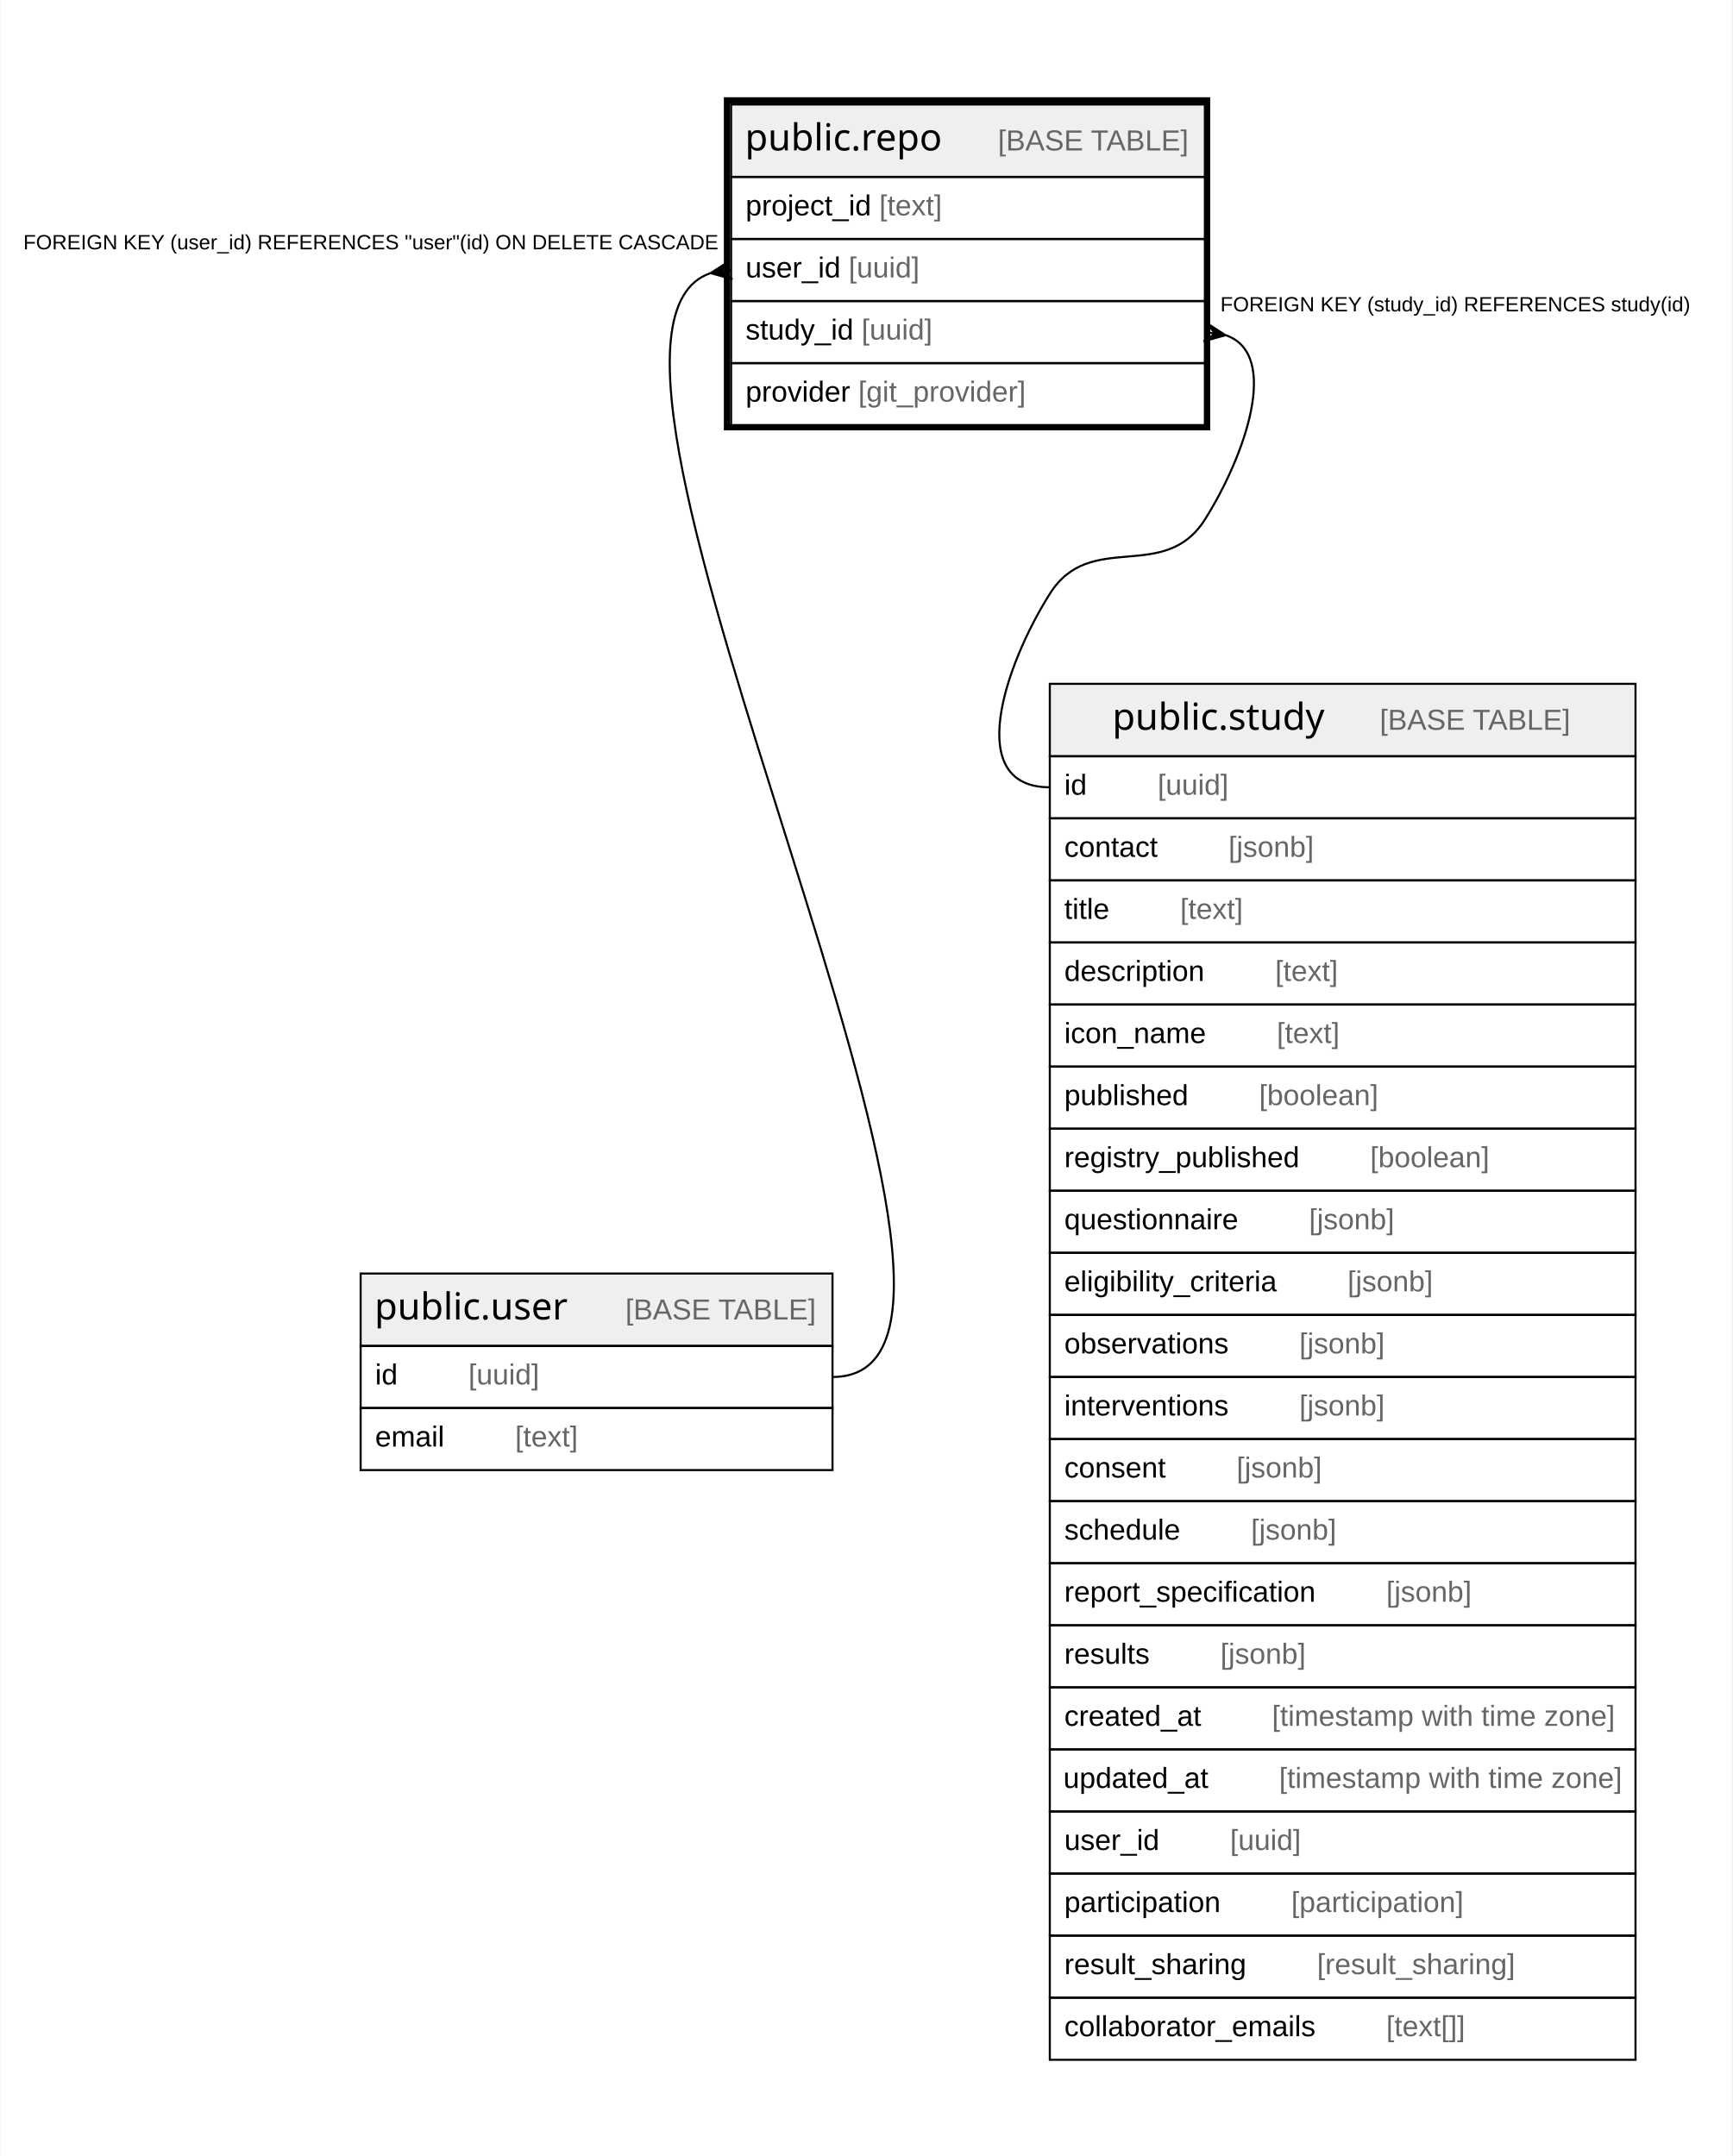
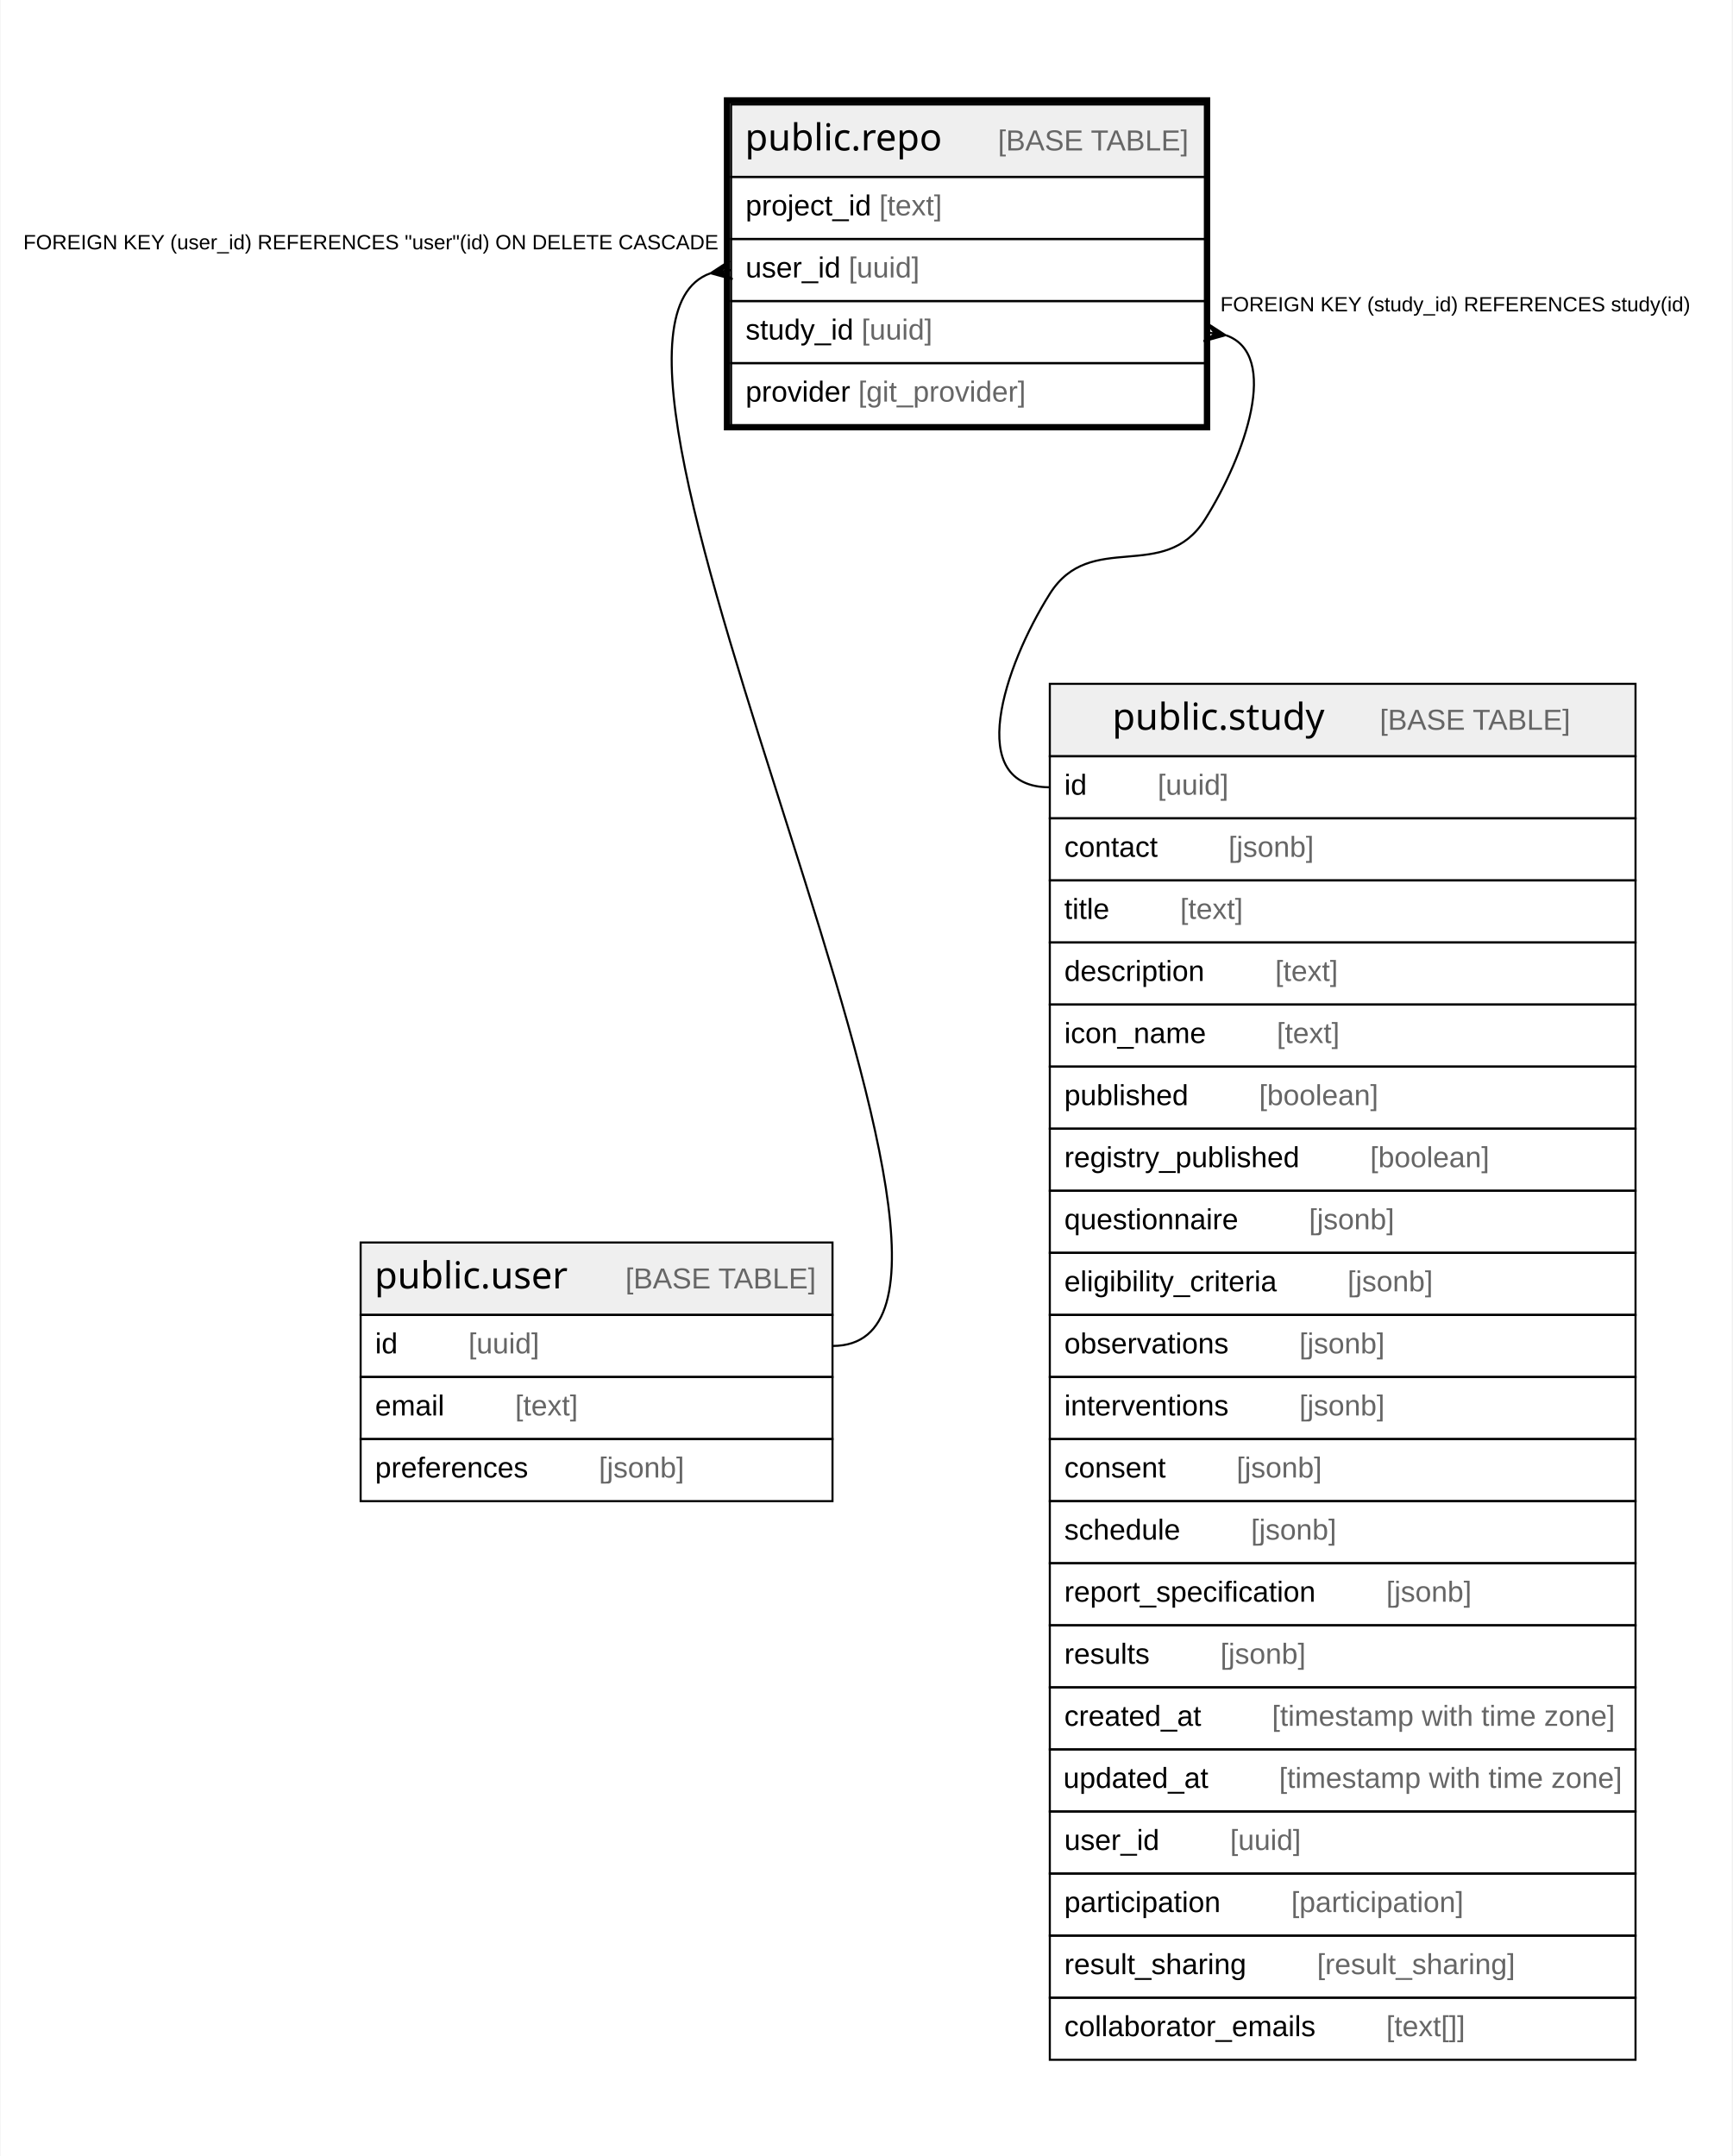
<svg xmlns="http://www.w3.org/2000/svg" width="837pt" height="1042pt" viewBox="0.00 0.00 836.50 1042.00">
  <g id="graph0" class="graph" transform="scale(1 1) rotate(0) translate(4 1038)">
    <polygon fill="#ffffff" stroke="transparent" points="-4,4 -4,-1038 832.5,-1038 832.5,4 -4,4" />
    <g id="node1" class="node">
      <polygon fill="#efefef" stroke="transparent" points="349,-952.5 349,-987.5 578,-987.5 578,-952.5 349,-952.5" />
      <polygon fill="none" stroke="#000000" points="349,-952.5 349,-987.5 578,-987.5 578,-952.5 349,-952.5" />
      <text text-anchor="start" x="355.706" y="-965.3" font-family="Arial Bold" font-size="18.00" fill="#000000">public.repo</text>
      <text text-anchor="start" x="443.726" y="-965.3" font-family="Arial" font-size="14.00" fill="#000000">    </text>
      <text text-anchor="start" x="477.931" y="-965.3" font-family="Arial" font-size="14.00" fill="#666666">[BASE TABLE]</text>
      <polygon fill="none" stroke="#000000" points="349,-922.5 349,-952.5 578,-952.5 578,-922.5 349,-922.5" />
      <text text-anchor="start" x="356" y="-933.9" font-family="Arial" font-size="14.00" fill="#000000">project_id </text>
      <text text-anchor="start" x="420.568" y="-933.9" font-family="Arial" font-size="14.00" fill="#666666">[text]</text>
      <polygon fill="none" stroke="#000000" points="349,-892.5 349,-922.5 578,-922.5 578,-892.5 349,-892.5" />
      <text text-anchor="start" x="356" y="-903.9" font-family="Arial" font-size="14.00" fill="#000000">user_id </text>
      <text text-anchor="start" x="405.788" y="-903.9" font-family="Arial" font-size="14.00" fill="#666666">[uuid]</text>
      <polygon fill="none" stroke="#000000" points="349,-862.5 349,-892.5 578,-892.5 578,-862.5 349,-862.5" />
      <text text-anchor="start" x="356" y="-873.9" font-family="Arial" font-size="14.00" fill="#000000">study_id </text>
      <text text-anchor="start" x="412.018" y="-873.9" font-family="Arial" font-size="14.00" fill="#666666">[uuid]</text>
      <polygon fill="none" stroke="#000000" points="349,-832.5 349,-862.5 578,-862.5 578,-832.5 349,-832.5" />
      <text text-anchor="start" x="356" y="-843.9" font-family="Arial" font-size="14.00" fill="#000000">provider </text>
      <text text-anchor="start" x="410.449" y="-843.9" font-family="Arial" font-size="14.00" fill="#666666">[git_provider]</text>
      <polygon fill="none" stroke="#000000" stroke-width="3" points="347,-831.5 347,-989.5 579,-989.5 579,-831.5 347,-831.5" />
    </g>
    <g id="node2" class="node">
-       <polygon fill="#efefef" stroke="transparent" points="170,-387.5 170,-422.5 398,-422.5 398,-387.5 170,-387.5" />
-       <polygon fill="none" stroke="#000000" points="170,-387.5 170,-422.5 398,-422.5 398,-387.5 170,-387.5" />
-       <text text-anchor="start" x="176.709" y="-400.3" font-family="Arial Bold" font-size="18.00" fill="#000000">public.user</text>
-       <text text-anchor="start" x="263.723" y="-400.3" font-family="Arial" font-size="14.00" fill="#000000">    </text>
-       <text text-anchor="start" x="297.928" y="-400.3" font-family="Arial" font-size="14.00" fill="#666666">[BASE TABLE]</text>
-       <polygon fill="none" stroke="#000000" points="170,-357.5 170,-387.5 398,-387.5 398,-357.5 170,-357.5" />
-       <text text-anchor="start" x="177" y="-368.9" font-family="Arial" font-size="14.00" fill="#000000">id    </text>
-       <text text-anchor="start" x="222.094" y="-368.9" font-family="Arial" font-size="14.00" fill="#666666">[uuid]</text>
-       <polygon fill="none" stroke="#000000" points="170,-327.5 170,-357.5 398,-357.5 398,-327.5 170,-327.5" />
-       <text text-anchor="start" x="177" y="-338.9" font-family="Arial" font-size="14.00" fill="#000000">email    </text>
-       <text text-anchor="start" x="244.644" y="-338.9" font-family="Arial" font-size="14.00" fill="#666666">[text]</text>
+       <polygon fill="#efefef" stroke="transparent" points="170,-402.5 170,-437.5 398,-437.5 398,-402.5 170,-402.5" />
+       <polygon fill="none" stroke="#000000" points="170,-402.5 170,-437.5 398,-437.5 398,-402.5 170,-402.5" />
+       <text text-anchor="start" x="176.709" y="-415.3" font-family="Arial Bold" font-size="18.00" fill="#000000">public.user</text>
+       <text text-anchor="start" x="263.723" y="-415.3" font-family="Arial" font-size="14.00" fill="#000000">    </text>
+       <text text-anchor="start" x="297.928" y="-415.3" font-family="Arial" font-size="14.00" fill="#666666">[BASE TABLE]</text>
+       <polygon fill="none" stroke="#000000" points="170,-372.5 170,-402.5 398,-402.5 398,-372.5 170,-372.5" />
+       <text text-anchor="start" x="177" y="-383.9" font-family="Arial" font-size="14.00" fill="#000000">id    </text>
+       <text text-anchor="start" x="222.094" y="-383.9" font-family="Arial" font-size="14.00" fill="#666666">[uuid]</text>
+       <polygon fill="none" stroke="#000000" points="170,-342.5 170,-372.5 398,-372.5 398,-342.5 170,-342.5" />
+       <text text-anchor="start" x="177" y="-353.9" font-family="Arial" font-size="14.00" fill="#000000">email    </text>
+       <text text-anchor="start" x="244.644" y="-353.9" font-family="Arial" font-size="14.00" fill="#666666">[text]</text>
+       <polygon fill="none" stroke="#000000" points="170,-312.5 170,-342.5 398,-342.5 398,-312.5 170,-312.5" />
+       <text text-anchor="start" x="177" y="-323.9" font-family="Arial" font-size="14.00" fill="#000000">preferences    </text>
+       <text text-anchor="start" x="285.112" y="-323.9" font-family="Arial" font-size="14.00" fill="#666666">[jsonb]</text>
    </g>
    <g id="edge1" class="edge">
-       <path fill="none" stroke="#000000" d="M338.976,-905.965C247.202,-874.585 513.656,-372.5 398,-372.5" />
-       <polygon fill="#000000" stroke="#000000" points="339.115,-905.987 348.319,-911.948 344.058,-906.743 349,-907.5 349,-907.5 349,-907.5 344.058,-906.743 349.681,-903.052 339.115,-905.987 339.115,-905.987" />
+       <path fill="none" stroke="#000000" d="M338.99,-905.915C250.64,-874.524 510.327,-387.5 398,-387.5" />
+       <polygon fill="#000000" stroke="#000000" points="339.123,-905.936 348.296,-911.945 344.062,-906.718 349,-907.5 349,-907.5 349,-907.5 344.062,-906.718 349.704,-903.055 339.123,-905.936 339.123,-905.936" />
      <text text-anchor="start" x="7.005" y="-917.5" font-family="Arial" font-size="10.00" fill="#000000">FOREIGN KEY (user_id) REFERENCES "user"(id) ON DELETE CASCADE</text>
    </g>
    <g id="node3" class="node">
      <polygon fill="#efefef" stroke="transparent" points="503,-672.5 503,-707.5 786,-707.5 786,-672.5 503,-672.5" />
      <polygon fill="none" stroke="#000000" points="503,-672.5 503,-707.5 786,-707.5 786,-672.5 503,-672.5" />
      <text text-anchor="start" x="533.204" y="-685.3" font-family="Arial Bold" font-size="18.00" fill="#000000">public.study</text>
      <text text-anchor="start" x="628.228" y="-685.3" font-family="Arial" font-size="14.00" fill="#000000">    </text>
      <text text-anchor="start" x="662.433" y="-685.3" font-family="Arial" font-size="14.00" fill="#666666">[BASE TABLE]</text>
      <polygon fill="none" stroke="#000000" points="503,-642.5 503,-672.5 786,-672.5 786,-642.5 503,-642.5" />
      <text text-anchor="start" x="510" y="-653.9" font-family="Arial" font-size="14.00" fill="#000000">id    </text>
      <text text-anchor="start" x="555.094" y="-653.9" font-family="Arial" font-size="14.00" fill="#666666">[uuid]</text>
      <polygon fill="none" stroke="#000000" points="503,-612.5 503,-642.5 786,-642.5 786,-612.5 503,-612.5" />
      <text text-anchor="start" x="510" y="-623.9" font-family="Arial" font-size="14.00" fill="#000000">contact    </text>
      <text text-anchor="start" x="589.334" y="-623.9" font-family="Arial" font-size="14.00" fill="#666666">[jsonb]</text>
      <polygon fill="none" stroke="#000000" points="503,-582.5 503,-612.5 786,-612.5 786,-582.5 503,-582.5" />
      <text text-anchor="start" x="510" y="-593.9" font-family="Arial" font-size="14.00" fill="#000000">title    </text>
      <text text-anchor="start" x="565.982" y="-593.9" font-family="Arial" font-size="14.00" fill="#666666">[text]</text>
      <polygon fill="none" stroke="#000000" points="503,-552.5 503,-582.5 786,-582.5 786,-552.5 503,-552.5" />
      <text text-anchor="start" x="510" y="-563.9" font-family="Arial" font-size="14.00" fill="#000000">description    </text>
      <text text-anchor="start" x="611.882" y="-563.9" font-family="Arial" font-size="14.00" fill="#666666">[text]</text>
      <polygon fill="none" stroke="#000000" points="503,-522.5 503,-552.5 786,-552.5 786,-522.5 503,-522.5" />
      <text text-anchor="start" x="510" y="-533.9" font-family="Arial" font-size="14.00" fill="#000000">icon_name    </text>
      <text text-anchor="start" x="612.668" y="-533.9" font-family="Arial" font-size="14.00" fill="#666666">[text]</text>
      <polygon fill="none" stroke="#000000" points="503,-492.5 503,-522.5 786,-522.5 786,-492.5 503,-492.5" />
      <text text-anchor="start" x="510" y="-503.9" font-family="Arial" font-size="14.00" fill="#000000">published    </text>
      <text text-anchor="start" x="604.114" y="-503.9" font-family="Arial" font-size="14.00" fill="#666666">[boolean]</text>
      <polygon fill="none" stroke="#000000" points="503,-462.5 503,-492.5 786,-492.5 786,-462.5 503,-462.5" />
      <text text-anchor="start" x="510" y="-473.9" font-family="Arial" font-size="14.00" fill="#000000">registry_published    </text>
      <text text-anchor="start" x="657.78" y="-473.9" font-family="Arial" font-size="14.00" fill="#666666">[boolean]</text>
      <polygon fill="none" stroke="#000000" points="503,-432.5 503,-462.5 786,-462.5 786,-432.5 503,-432.5" />
      <text text-anchor="start" x="510" y="-443.9" font-family="Arial" font-size="14.00" fill="#000000">questionnaire    </text>
      <text text-anchor="start" x="628.23" y="-443.9" font-family="Arial" font-size="14.00" fill="#666666">[jsonb]</text>
      <polygon fill="none" stroke="#000000" points="503,-402.5 503,-432.5 786,-432.5 786,-402.5 503,-402.5" />
      <text text-anchor="start" x="510" y="-413.9" font-family="Arial" font-size="14.00" fill="#000000">eligibility_criteria    </text>
      <text text-anchor="start" x="646.856" y="-413.9" font-family="Arial" font-size="14.00" fill="#666666">[jsonb]</text>
      <polygon fill="none" stroke="#000000" points="503,-372.5 503,-402.5 786,-402.5 786,-372.5 503,-372.5" />
      <text text-anchor="start" x="510" y="-383.9" font-family="Arial" font-size="14.00" fill="#000000">observations    </text>
      <text text-anchor="start" x="623.558" y="-383.9" font-family="Arial" font-size="14.00" fill="#666666">[jsonb]</text>
      <polygon fill="none" stroke="#000000" points="503,-342.5 503,-372.5 786,-372.5 786,-342.5 503,-342.5" />
      <text text-anchor="start" x="510" y="-353.9" font-family="Arial" font-size="14.00" fill="#000000">interventions    </text>
      <text text-anchor="start" x="623.555" y="-353.9" font-family="Arial" font-size="14.00" fill="#666666">[jsonb]</text>
      <polygon fill="none" stroke="#000000" points="503,-312.5 503,-342.5 786,-342.5 786,-312.5 503,-312.5" />
      <text text-anchor="start" x="510" y="-323.9" font-family="Arial" font-size="14.00" fill="#000000">consent    </text>
      <text text-anchor="start" x="593.226" y="-323.9" font-family="Arial" font-size="14.00" fill="#666666">[jsonb]</text>
      <polygon fill="none" stroke="#000000" points="503,-282.5 503,-312.5 786,-312.5 786,-282.5 503,-282.5" />
      <text text-anchor="start" x="510" y="-293.9" font-family="Arial" font-size="14.00" fill="#000000">schedule    </text>
      <text text-anchor="start" x="600.224" y="-293.9" font-family="Arial" font-size="14.00" fill="#666666">[jsonb]</text>
      <polygon fill="none" stroke="#000000" points="503,-252.5 503,-282.5 786,-282.5 786,-252.5 503,-252.5" />
      <text text-anchor="start" x="510" y="-263.9" font-family="Arial" font-size="14.00" fill="#000000">report_specification    </text>
      <text text-anchor="start" x="665.561" y="-263.9" font-family="Arial" font-size="14.00" fill="#666666">[jsonb]</text>
      <polygon fill="none" stroke="#000000" points="503,-222.5 503,-252.5 786,-252.5 786,-222.5 503,-222.5" />
      <text text-anchor="start" x="510" y="-233.9" font-family="Arial" font-size="14.00" fill="#000000">results    </text>
      <text text-anchor="start" x="585.428" y="-233.9" font-family="Arial" font-size="14.00" fill="#666666">[jsonb]</text>
      <polygon fill="none" stroke="#000000" points="503,-192.5 503,-222.5 786,-222.5 786,-192.5 503,-192.5" />
      <text text-anchor="start" x="510" y="-203.9" font-family="Arial" font-size="14.00" fill="#000000">created_at    </text>
      <text text-anchor="start" x="610.342" y="-203.9" font-family="Arial" font-size="14.00" fill="#666666">[timestamp with time zone]</text>
      <polygon fill="none" stroke="#000000" points="503,-162.5 503,-192.5 786,-192.5 786,-162.5 503,-162.5" />
      <text text-anchor="start" x="509.534" y="-173.9" font-family="Arial" font-size="14.00" fill="#000000">updated_at    </text>
      <text text-anchor="start" x="613.781" y="-173.9" font-family="Arial" font-size="14.00" fill="#666666">[timestamp with time zone]</text>
      <polygon fill="none" stroke="#000000" points="503,-132.5 503,-162.5 786,-162.5 786,-132.5 503,-132.5" />
      <text text-anchor="start" x="510" y="-143.9" font-family="Arial" font-size="14.00" fill="#000000">user_id    </text>
      <text text-anchor="start" x="590.102" y="-143.9" font-family="Arial" font-size="14.00" fill="#666666">[uuid]</text>
      <polygon fill="none" stroke="#000000" points="503,-102.5 503,-132.5 786,-132.5 786,-102.5 503,-102.5" />
      <text text-anchor="start" x="510" y="-113.9" font-family="Arial" font-size="14.00" fill="#000000">participation    </text>
      <text text-anchor="start" x="619.662" y="-113.9" font-family="Arial" font-size="14.00" fill="#666666">[participation]</text>
      <polygon fill="none" stroke="#000000" points="503,-72.5 503,-102.5 786,-102.5 786,-72.5 503,-72.5" />
      <text text-anchor="start" x="510" y="-83.9" font-family="Arial" font-size="14.00" fill="#000000">result_sharing    </text>
      <text text-anchor="start" x="632.108" y="-83.9" font-family="Arial" font-size="14.00" fill="#666666">[result_sharing]</text>
      <polygon fill="none" stroke="#000000" points="503,-42.5 503,-72.5 786,-72.5 786,-42.5 503,-42.5" />
      <text text-anchor="start" x="510" y="-53.9" font-family="Arial" font-size="14.00" fill="#000000">collaborator_emails    </text>
      <text text-anchor="start" x="665.547" y="-53.9" font-family="Arial" font-size="14.00" fill="#666666">[text[]]</text>
    </g>
    <g id="edge2" class="edge">
      <path fill="none" stroke="#000000" d="M588.148,-875.958C614.525,-866.687 597.329,-817.719 578,-787 558.308,-755.705 522.692,-782.295 503,-751 480.869,-715.828 461.444,-657.5 503,-657.5" />
      <polygon fill="#000000" stroke="#000000" points="587.886,-875.998 577.324,-873.051 582.943,-876.749 578,-877.5 578,-877.5 578,-877.5 582.943,-876.749 578.676,-881.949 587.886,-875.998 587.886,-875.998" />
      <text text-anchor="start" x="585.385" y="-887.5" font-family="Arial" font-size="10.00" fill="#000000">FOREIGN KEY (study_id) REFERENCES study(id)</text>
    </g>
  </g>
</svg>
